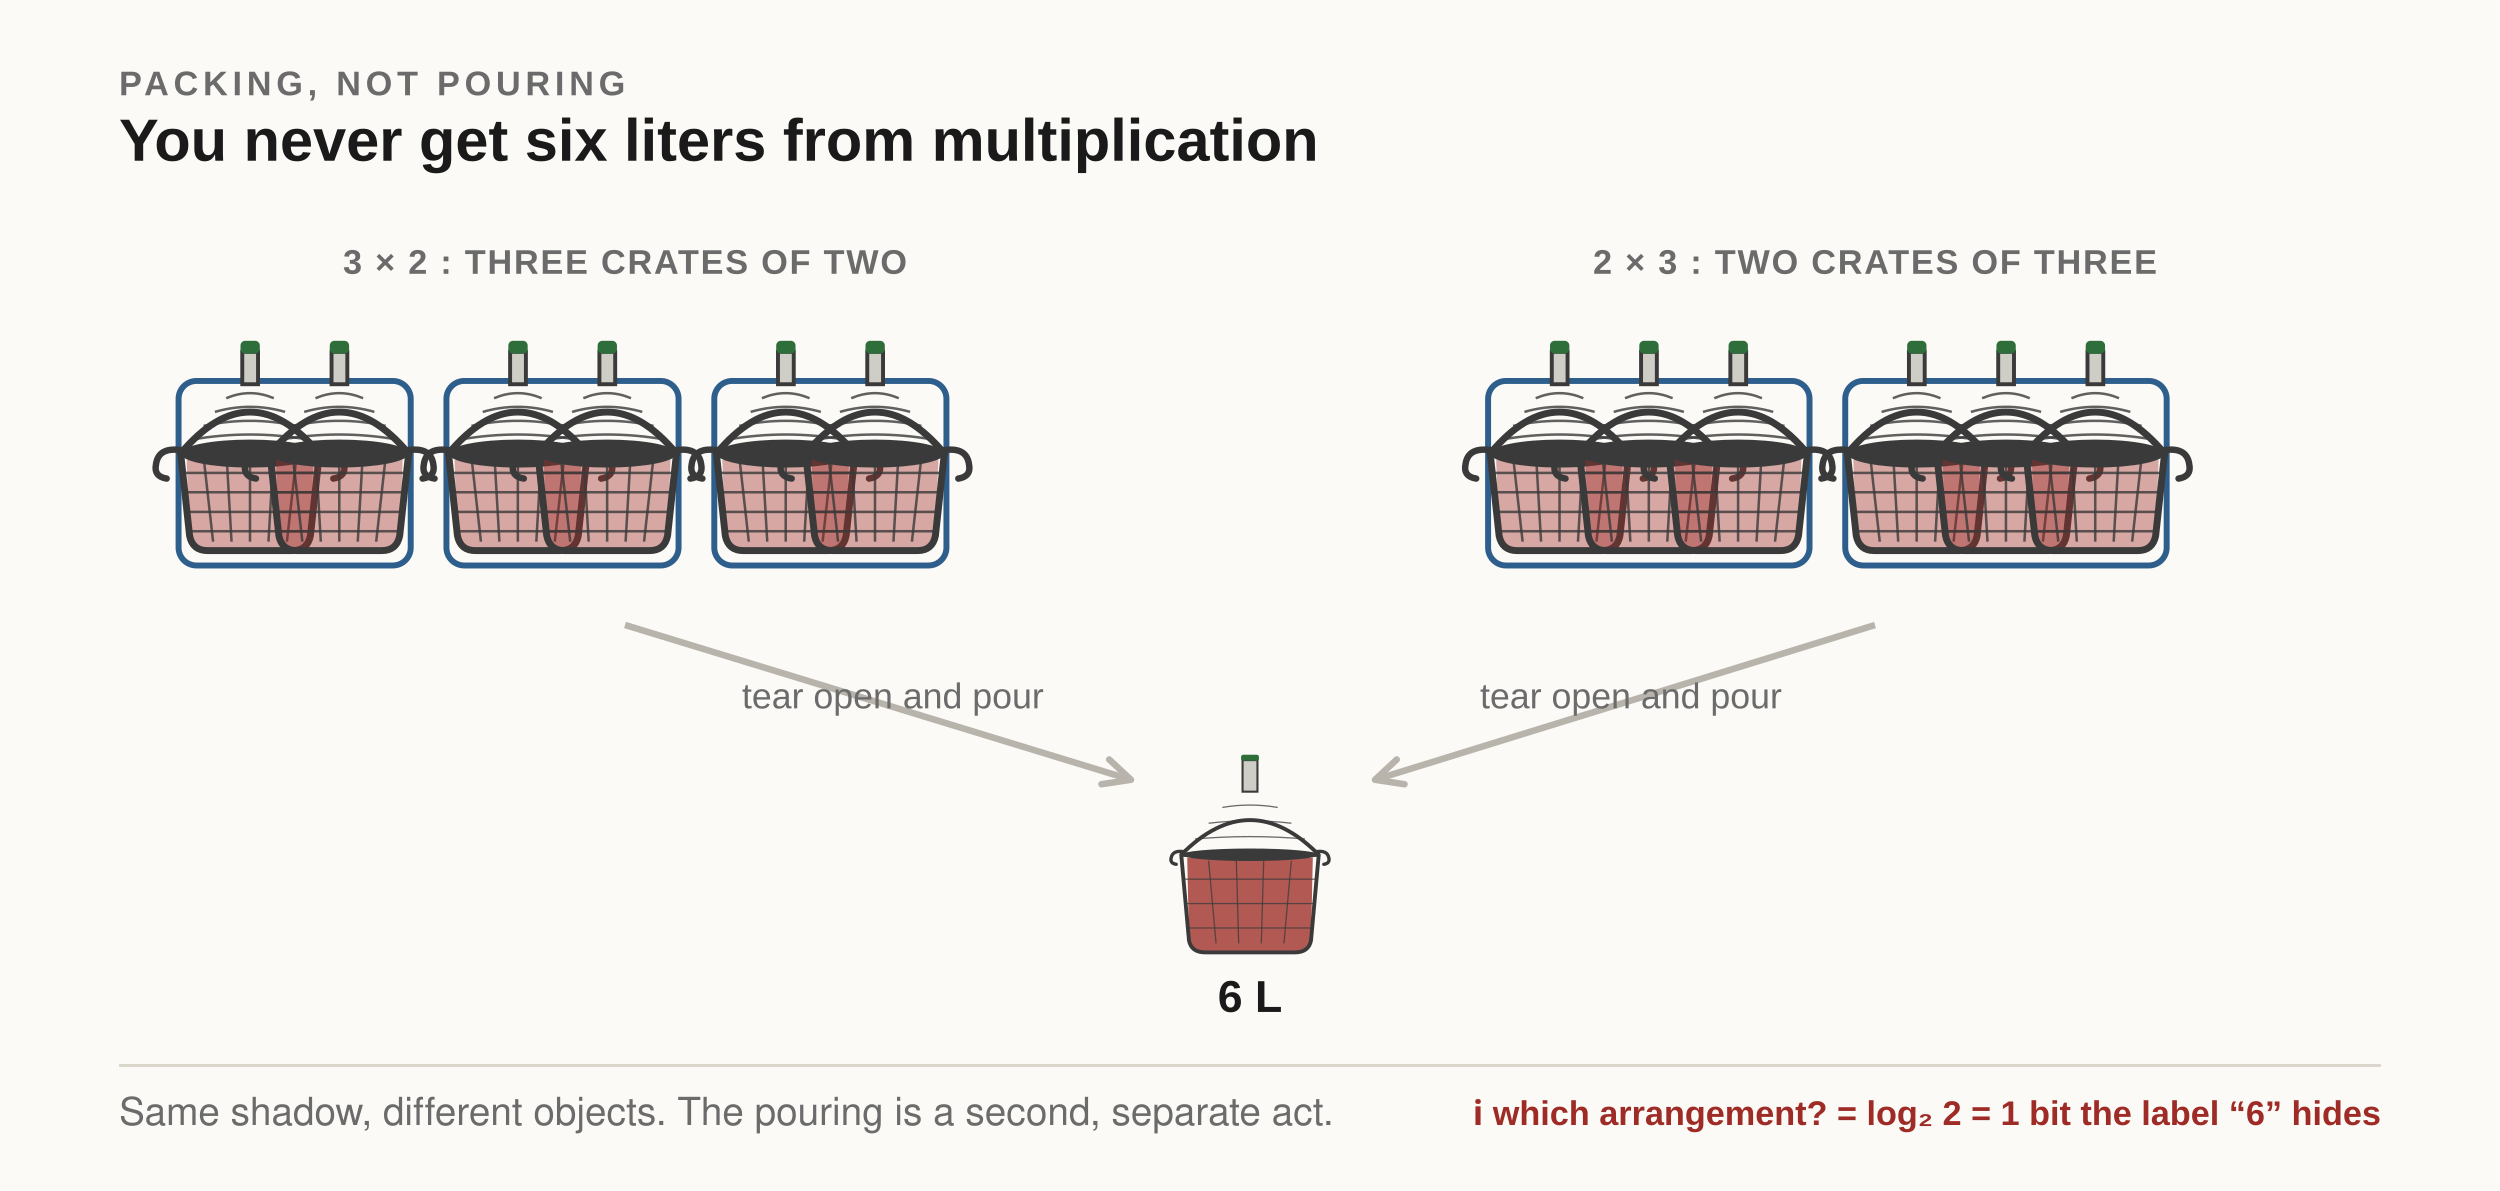
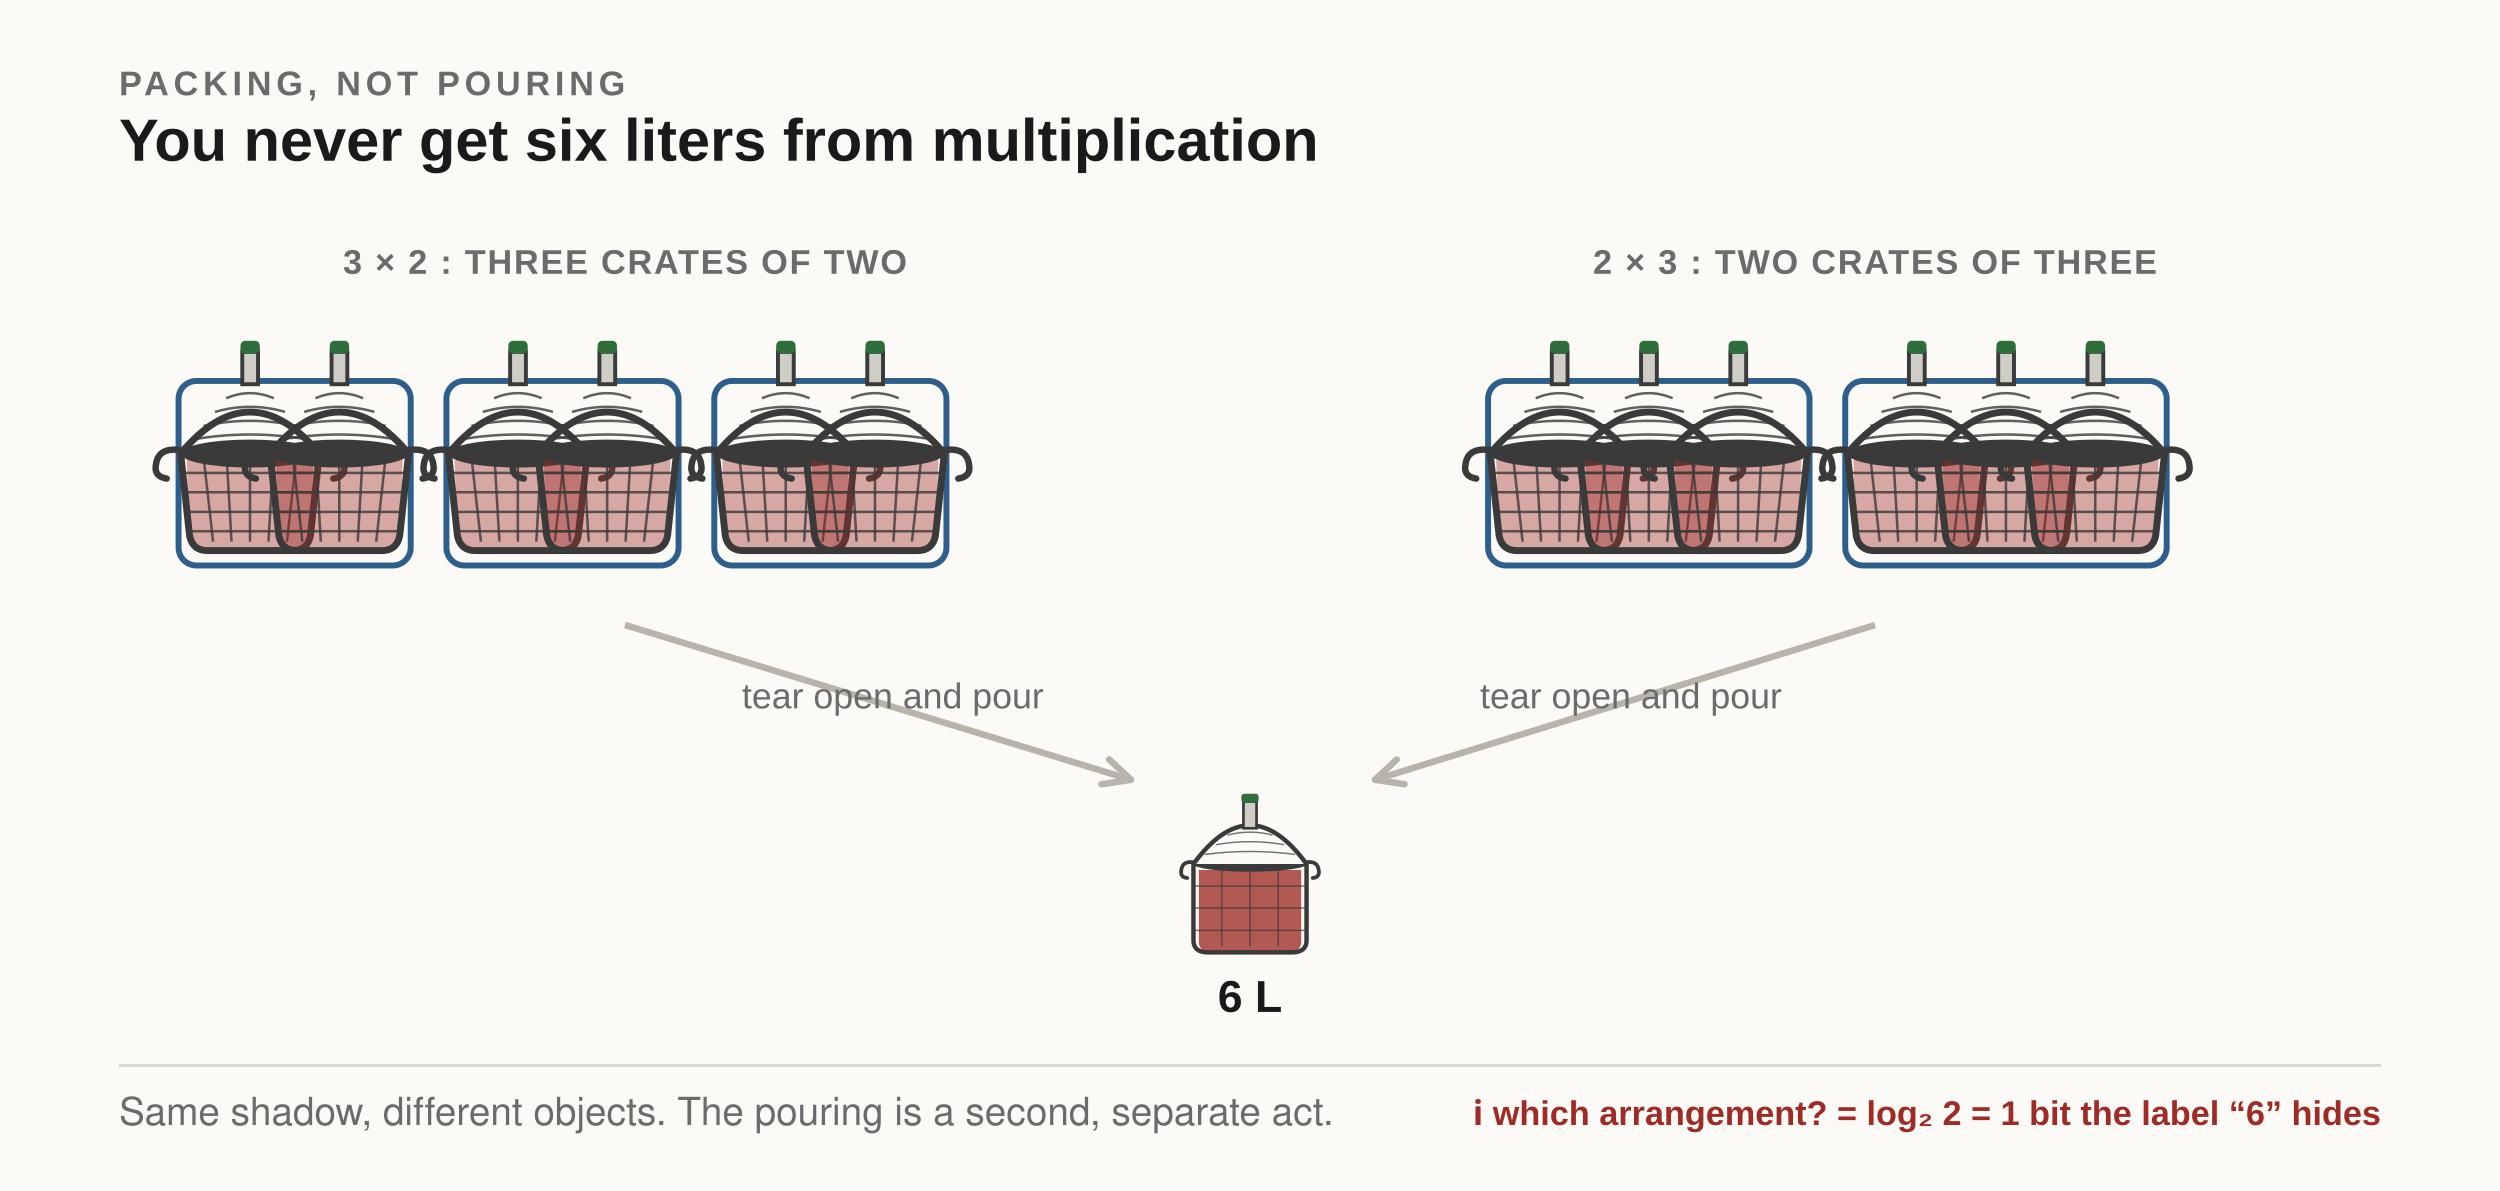
<svg xmlns="http://www.w3.org/2000/svg" viewBox="0 0 840 400" font-family="'Helvetica Neue', 'Arial Narrow', Helvetica, Arial, sans-serif">
  <rect width="840" height="400" fill="#FBFAF7" />
  <text x="40" y="32" font-size="11.5" fill="#6B6B6B" text-anchor="start" font-weight="bold" font-family="'Helvetica Neue Condensed', 'Arial Narrow', 'Helvetica Neue', Arial, sans-serif" letter-spacing="1.6" style="font-variant-numeric:tabular-nums">PACKING, NOT POURING</text>
  <text x="40" y="54" font-size="20" fill="#1A1A1A" text-anchor="start" font-weight="bold" font-family="'Helvetica Neue Condensed', 'Arial Narrow', 'Helvetica Neue', Arial, sans-serif" style="font-variant-numeric:tabular-nums">You never get six liters from multiplication</text>
  <text x="210" y="92" font-size="11.5" fill="#6B6B6B" text-anchor="middle" font-weight="bold" font-family="'Helvetica Neue Condensed', 'Arial Narrow', 'Helvetica Neue', Arial, sans-serif" letter-spacing="0.6" style="font-variant-numeric:tabular-nums">3 × 2 : THREE CRATES OF TWO</text>
  <rect x="60.0" y="128.0" width="78.0" height="62.0" rx="6" fill="none" stroke="#2E5E8C" stroke-width="2" />
  <path d="M 62.7 154.4 L 63.7 181.0 Q 64.7 185.0 68.7 185.0 L 99.3 185.0 Q 103.3 185.0 104.3 181.0 L 105.3 154.4 Z" fill="#9E2B25" opacity="0.40" />
  <path d="M 60.7 152.4 L 63.7 180.0 Q 64.7 185.0 69.7 185.0 L 98.3 185.0 Q 103.3 185.0 104.3 180.0 L 107.3 152.4 Z" fill="none" stroke="#3A3A3A" stroke-width="2.33" stroke-linejoin="round" />
  <line x1="68.5" y1="154.4" x2="71.6" y2="182.0" stroke="#3A3A3A" stroke-width="0.85" opacity="0.8" />
  <line x1="76.2" y1="154.4" x2="77.8" y2="182.0" stroke="#3A3A3A" stroke-width="0.85" opacity="0.8" />
  <line x1="84.0" y1="154.4" x2="84.0" y2="182.0" stroke="#3A3A3A" stroke-width="0.85" opacity="0.8" />
  <line x1="91.8" y1="154.4" x2="90.2" y2="182.0" stroke="#3A3A3A" stroke-width="0.85" opacity="0.8" />
  <line x1="99.5" y1="154.4" x2="96.4" y2="182.0" stroke="#3A3A3A" stroke-width="0.85" opacity="0.8" />
  <line x1="61.4" y1="158.9" x2="106.6" y2="158.9" stroke="#3A3A3A" stroke-width="0.85" opacity="0.8" />
  <line x1="62.0" y1="165.4" x2="106.0" y2="165.4" stroke="#3A3A3A" stroke-width="0.85" opacity="0.8" />
  <line x1="62.7" y1="172.0" x2="105.3" y2="172.0" stroke="#3A3A3A" stroke-width="0.85" opacity="0.8" />
  <line x1="63.3" y1="178.5" x2="104.7" y2="178.5" stroke="#3A3A3A" stroke-width="0.85" opacity="0.8" />
  <ellipse cx="84.0" cy="152.4" rx="23.3" ry="4.7" fill="#3A3A3A" />
  <path d="M 61.7 151.4 q -8.5 -1.6 -9.3 4.7 q -0.8 4.0 3.6 4.7" fill="none" stroke="#3A3A3A" stroke-width="2.17" stroke-linecap="round" />
  <path d="M 106.3 151.4 q 8.5 -1.6 9.3 4.7 q 0.8 4.0 -3.6 4.7" fill="none" stroke="#3A3A3A" stroke-width="2.17" stroke-linecap="round" />
  <path d="M 60.7 152.4 Q 84.0 124.5 107.3 152.4" fill="none" stroke="#3A3A3A" stroke-width="2.33" />
  <path d="M 64.5 147.7 Q 84.0 144.3 103.5 147.7" fill="none" stroke="#3A3A3A" stroke-width="0.85" opacity="0.8" />
  <path d="M 68.4 143.1 Q 84.0 139.7 99.6 143.1" fill="none" stroke="#3A3A3A" stroke-width="0.85" opacity="0.8" />
  <path d="M 72.2 138.4 Q 84.0 135.0 95.8 138.4" fill="none" stroke="#3A3A3A" stroke-width="0.85" opacity="0.8" />
  <path d="M 76.0 133.8 Q 84.0 130.4 92.0 133.8" fill="none" stroke="#3A3A3A" stroke-width="0.85" opacity="0.8" />
  <rect x="81.4" y="118.2" width="5.3" height="10.9" fill="#CFCEC6" stroke="#3A3A3A" stroke-width="1.32" />
  <rect x="80.8" y="114.5" width="6.5" height="4.3" rx="1.6" fill="#2E6E3A" />
  <path d="M 92.7 154.4 L 93.7 181.0 Q 94.7 185.0 98.7 185.0 L 129.3 185.0 Q 133.3 185.0 134.3 181.0 L 135.3 154.4 Z" fill="#9E2B25" opacity="0.40" />
  <path d="M 90.7 152.4 L 93.7 180.0 Q 94.7 185.0 99.7 185.0 L 128.3 185.0 Q 133.3 185.0 134.3 180.0 L 137.3 152.4 Z" fill="none" stroke="#3A3A3A" stroke-width="2.33" stroke-linejoin="round" />
  <line x1="98.5" y1="154.4" x2="101.6" y2="182.0" stroke="#3A3A3A" stroke-width="0.85" opacity="0.8" />
  <line x1="106.2" y1="154.4" x2="107.8" y2="182.0" stroke="#3A3A3A" stroke-width="0.85" opacity="0.8" />
  <line x1="114.0" y1="154.4" x2="114.0" y2="182.0" stroke="#3A3A3A" stroke-width="0.85" opacity="0.8" />
  <line x1="121.8" y1="154.4" x2="120.2" y2="182.0" stroke="#3A3A3A" stroke-width="0.85" opacity="0.8" />
  <line x1="129.5" y1="154.4" x2="126.4" y2="182.0" stroke="#3A3A3A" stroke-width="0.85" opacity="0.8" />
  <line x1="91.4" y1="158.9" x2="136.6" y2="158.9" stroke="#3A3A3A" stroke-width="0.85" opacity="0.8" />
  <line x1="92.0" y1="165.4" x2="136.0" y2="165.4" stroke="#3A3A3A" stroke-width="0.85" opacity="0.8" />
  <line x1="92.7" y1="172.0" x2="135.3" y2="172.0" stroke="#3A3A3A" stroke-width="0.85" opacity="0.8" />
  <line x1="93.3" y1="178.5" x2="134.7" y2="178.5" stroke="#3A3A3A" stroke-width="0.85" opacity="0.8" />
  <ellipse cx="114.0" cy="152.4" rx="23.3" ry="4.7" fill="#3A3A3A" />
  <path d="M 91.7 151.4 q -8.5 -1.6 -9.3 4.7 q -0.8 4.0 3.6 4.7" fill="none" stroke="#3A3A3A" stroke-width="2.17" stroke-linecap="round" />
  <path d="M 136.3 151.4 q 8.5 -1.6 9.3 4.7 q 0.8 4.0 -3.6 4.7" fill="none" stroke="#3A3A3A" stroke-width="2.17" stroke-linecap="round" />
  <path d="M 90.7 152.4 Q 114.0 124.5 137.3 152.4" fill="none" stroke="#3A3A3A" stroke-width="2.33" />
  <path d="M 94.5 147.7 Q 114.0 144.3 133.5 147.7" fill="none" stroke="#3A3A3A" stroke-width="0.85" opacity="0.8" />
  <path d="M 98.4 143.1 Q 114.0 139.7 129.6 143.1" fill="none" stroke="#3A3A3A" stroke-width="0.85" opacity="0.8" />
  <path d="M 102.2 138.4 Q 114.0 135.0 125.8 138.4" fill="none" stroke="#3A3A3A" stroke-width="0.85" opacity="0.8" />
  <path d="M 106.0 133.8 Q 114.0 130.4 122.0 133.8" fill="none" stroke="#3A3A3A" stroke-width="0.85" opacity="0.8" />
  <rect x="111.4" y="118.2" width="5.3" height="10.9" fill="#CFCEC6" stroke="#3A3A3A" stroke-width="1.32" />
  <rect x="110.8" y="114.5" width="6.5" height="4.3" rx="1.6" fill="#2E6E3A" />
  <rect x="150.0" y="128.0" width="78.0" height="62.0" rx="6" fill="none" stroke="#2E5E8C" stroke-width="2" />
  <path d="M 152.7 154.4 L 153.7 181.0 Q 154.7 185.0 158.7 185.0 L 189.3 185.0 Q 193.3 185.0 194.3 181.0 L 195.3 154.4 Z" fill="#9E2B25" opacity="0.40" />
  <path d="M 150.7 152.4 L 153.7 180.0 Q 154.7 185.0 159.7 185.0 L 188.3 185.0 Q 193.3 185.0 194.3 180.0 L 197.3 152.4 Z" fill="none" stroke="#3A3A3A" stroke-width="2.33" stroke-linejoin="round" />
  <line x1="158.5" y1="154.4" x2="161.6" y2="182.0" stroke="#3A3A3A" stroke-width="0.85" opacity="0.8" />
  <line x1="166.2" y1="154.4" x2="167.8" y2="182.0" stroke="#3A3A3A" stroke-width="0.85" opacity="0.8" />
  <line x1="174.0" y1="154.4" x2="174.0" y2="182.0" stroke="#3A3A3A" stroke-width="0.85" opacity="0.8" />
  <line x1="181.8" y1="154.4" x2="180.2" y2="182.0" stroke="#3A3A3A" stroke-width="0.85" opacity="0.8" />
  <line x1="189.5" y1="154.4" x2="186.4" y2="182.0" stroke="#3A3A3A" stroke-width="0.85" opacity="0.8" />
  <line x1="151.4" y1="158.9" x2="196.6" y2="158.9" stroke="#3A3A3A" stroke-width="0.85" opacity="0.8" />
  <line x1="152.0" y1="165.4" x2="196.0" y2="165.4" stroke="#3A3A3A" stroke-width="0.85" opacity="0.8" />
  <line x1="152.7" y1="172.0" x2="195.3" y2="172.0" stroke="#3A3A3A" stroke-width="0.85" opacity="0.8" />
  <line x1="153.3" y1="178.5" x2="194.7" y2="178.5" stroke="#3A3A3A" stroke-width="0.85" opacity="0.8" />
  <ellipse cx="174.0" cy="152.4" rx="23.3" ry="4.7" fill="#3A3A3A" />
  <path d="M 151.7 151.4 q -8.5 -1.6 -9.3 4.7 q -0.8 4.0 3.6 4.7" fill="none" stroke="#3A3A3A" stroke-width="2.17" stroke-linecap="round" />
  <path d="M 196.3 151.4 q 8.5 -1.6 9.3 4.7 q 0.8 4.0 -3.6 4.7" fill="none" stroke="#3A3A3A" stroke-width="2.17" stroke-linecap="round" />
  <path d="M 150.7 152.4 Q 174.0 124.5 197.3 152.4" fill="none" stroke="#3A3A3A" stroke-width="2.33" />
  <path d="M 154.5 147.7 Q 174.0 144.3 193.5 147.7" fill="none" stroke="#3A3A3A" stroke-width="0.85" opacity="0.8" />
  <path d="M 158.4 143.1 Q 174.0 139.7 189.6 143.1" fill="none" stroke="#3A3A3A" stroke-width="0.85" opacity="0.8" />
  <path d="M 162.2 138.4 Q 174.0 135.0 185.8 138.4" fill="none" stroke="#3A3A3A" stroke-width="0.85" opacity="0.8" />
  <path d="M 166.0 133.8 Q 174.0 130.4 182.0 133.8" fill="none" stroke="#3A3A3A" stroke-width="0.85" opacity="0.8" />
  <rect x="171.4" y="118.2" width="5.3" height="10.9" fill="#CFCEC6" stroke="#3A3A3A" stroke-width="1.32" />
  <rect x="170.8" y="114.5" width="6.5" height="4.3" rx="1.6" fill="#2E6E3A" />
  <path d="M 182.7 154.4 L 183.7 181.0 Q 184.7 185.0 188.7 185.0 L 219.3 185.0 Q 223.3 185.0 224.3 181.0 L 225.3 154.4 Z" fill="#9E2B25" opacity="0.40" />
  <path d="M 180.7 152.4 L 183.7 180.0 Q 184.7 185.0 189.7 185.0 L 218.3 185.0 Q 223.3 185.0 224.3 180.0 L 227.3 152.4 Z" fill="none" stroke="#3A3A3A" stroke-width="2.33" stroke-linejoin="round" />
  <line x1="188.5" y1="154.4" x2="191.6" y2="182.0" stroke="#3A3A3A" stroke-width="0.85" opacity="0.8" />
  <line x1="196.2" y1="154.4" x2="197.8" y2="182.0" stroke="#3A3A3A" stroke-width="0.85" opacity="0.8" />
  <line x1="204.0" y1="154.4" x2="204.0" y2="182.0" stroke="#3A3A3A" stroke-width="0.85" opacity="0.8" />
  <line x1="211.8" y1="154.4" x2="210.2" y2="182.0" stroke="#3A3A3A" stroke-width="0.85" opacity="0.8" />
  <line x1="219.5" y1="154.4" x2="216.4" y2="182.0" stroke="#3A3A3A" stroke-width="0.85" opacity="0.8" />
  <line x1="181.4" y1="158.9" x2="226.6" y2="158.9" stroke="#3A3A3A" stroke-width="0.85" opacity="0.8" />
  <line x1="182.0" y1="165.4" x2="226.0" y2="165.4" stroke="#3A3A3A" stroke-width="0.85" opacity="0.8" />
  <line x1="182.7" y1="172.0" x2="225.3" y2="172.0" stroke="#3A3A3A" stroke-width="0.85" opacity="0.8" />
  <line x1="183.3" y1="178.5" x2="224.7" y2="178.5" stroke="#3A3A3A" stroke-width="0.85" opacity="0.8" />
  <ellipse cx="204.0" cy="152.4" rx="23.3" ry="4.7" fill="#3A3A3A" />
  <path d="M 181.7 151.4 q -8.5 -1.6 -9.3 4.7 q -0.8 4.0 3.6 4.7" fill="none" stroke="#3A3A3A" stroke-width="2.17" stroke-linecap="round" />
  <path d="M 226.3 151.4 q 8.5 -1.6 9.3 4.7 q 0.8 4.0 -3.6 4.7" fill="none" stroke="#3A3A3A" stroke-width="2.17" stroke-linecap="round" />
  <path d="M 180.7 152.4 Q 204.0 124.5 227.3 152.4" fill="none" stroke="#3A3A3A" stroke-width="2.33" />
  <path d="M 184.5 147.7 Q 204.0 144.3 223.5 147.7" fill="none" stroke="#3A3A3A" stroke-width="0.85" opacity="0.8" />
  <path d="M 188.4 143.1 Q 204.0 139.7 219.6 143.1" fill="none" stroke="#3A3A3A" stroke-width="0.85" opacity="0.8" />
  <path d="M 192.2 138.4 Q 204.0 135.0 215.8 138.4" fill="none" stroke="#3A3A3A" stroke-width="0.85" opacity="0.8" />
  <path d="M 196.0 133.8 Q 204.0 130.4 212.0 133.8" fill="none" stroke="#3A3A3A" stroke-width="0.85" opacity="0.8" />
  <rect x="201.4" y="118.2" width="5.3" height="10.9" fill="#CFCEC6" stroke="#3A3A3A" stroke-width="1.32" />
  <rect x="200.8" y="114.5" width="6.5" height="4.3" rx="1.6" fill="#2E6E3A" />
  <rect x="240.0" y="128.0" width="78.0" height="62.0" rx="6" fill="none" stroke="#2E5E8C" stroke-width="2" />
  <path d="M 242.7 154.4 L 243.7 181.0 Q 244.7 185.0 248.7 185.0 L 279.3 185.0 Q 283.3 185.0 284.3 181.0 L 285.3 154.4 Z" fill="#9E2B25" opacity="0.40" />
  <path d="M 240.7 152.4 L 243.7 180.0 Q 244.7 185.0 249.7 185.0 L 278.3 185.0 Q 283.3 185.0 284.3 180.0 L 287.3 152.4 Z" fill="none" stroke="#3A3A3A" stroke-width="2.33" stroke-linejoin="round" />
  <line x1="248.5" y1="154.4" x2="251.6" y2="182.0" stroke="#3A3A3A" stroke-width="0.85" opacity="0.8" />
  <line x1="256.2" y1="154.4" x2="257.8" y2="182.0" stroke="#3A3A3A" stroke-width="0.85" opacity="0.8" />
  <line x1="264.0" y1="154.4" x2="264.0" y2="182.0" stroke="#3A3A3A" stroke-width="0.85" opacity="0.8" />
  <line x1="271.8" y1="154.4" x2="270.2" y2="182.0" stroke="#3A3A3A" stroke-width="0.85" opacity="0.8" />
  <line x1="279.5" y1="154.4" x2="276.4" y2="182.0" stroke="#3A3A3A" stroke-width="0.85" opacity="0.8" />
  <line x1="241.4" y1="158.9" x2="286.6" y2="158.9" stroke="#3A3A3A" stroke-width="0.85" opacity="0.8" />
  <line x1="242.0" y1="165.4" x2="286.0" y2="165.4" stroke="#3A3A3A" stroke-width="0.85" opacity="0.8" />
  <line x1="242.7" y1="172.0" x2="285.3" y2="172.0" stroke="#3A3A3A" stroke-width="0.85" opacity="0.8" />
  <line x1="243.3" y1="178.5" x2="284.7" y2="178.5" stroke="#3A3A3A" stroke-width="0.85" opacity="0.8" />
  <ellipse cx="264.0" cy="152.4" rx="23.3" ry="4.7" fill="#3A3A3A" />
  <path d="M 241.7 151.4 q -8.5 -1.6 -9.3 4.7 q -0.8 4.0 3.6 4.7" fill="none" stroke="#3A3A3A" stroke-width="2.17" stroke-linecap="round" />
  <path d="M 286.3 151.4 q 8.5 -1.6 9.3 4.7 q 0.8 4.0 -3.6 4.7" fill="none" stroke="#3A3A3A" stroke-width="2.17" stroke-linecap="round" />
  <path d="M 240.7 152.4 Q 264.0 124.5 287.3 152.4" fill="none" stroke="#3A3A3A" stroke-width="2.33" />
  <path d="M 244.5 147.7 Q 264.0 144.3 283.5 147.7" fill="none" stroke="#3A3A3A" stroke-width="0.85" opacity="0.8" />
  <path d="M 248.4 143.1 Q 264.0 139.7 279.6 143.1" fill="none" stroke="#3A3A3A" stroke-width="0.85" opacity="0.8" />
  <path d="M 252.2 138.4 Q 264.0 135.0 275.8 138.4" fill="none" stroke="#3A3A3A" stroke-width="0.85" opacity="0.8" />
  <path d="M 256.0 133.8 Q 264.0 130.4 272.0 133.8" fill="none" stroke="#3A3A3A" stroke-width="0.85" opacity="0.8" />
  <rect x="261.4" y="118.2" width="5.3" height="10.9" fill="#CFCEC6" stroke="#3A3A3A" stroke-width="1.32" />
  <rect x="260.8" y="114.5" width="6.5" height="4.3" rx="1.6" fill="#2E6E3A" />
  <path d="M 272.7 154.4 L 273.7 181.0 Q 274.7 185.0 278.7 185.0 L 309.3 185.0 Q 313.3 185.0 314.3 181.0 L 315.3 154.4 Z" fill="#9E2B25" opacity="0.40" />
  <path d="M 270.7 152.4 L 273.7 180.0 Q 274.7 185.0 279.7 185.0 L 308.3 185.0 Q 313.3 185.0 314.3 180.0 L 317.3 152.4 Z" fill="none" stroke="#3A3A3A" stroke-width="2.33" stroke-linejoin="round" />
  <line x1="278.5" y1="154.4" x2="281.6" y2="182.0" stroke="#3A3A3A" stroke-width="0.85" opacity="0.8" />
  <line x1="286.2" y1="154.4" x2="287.8" y2="182.0" stroke="#3A3A3A" stroke-width="0.85" opacity="0.8" />
  <line x1="294.0" y1="154.4" x2="294.0" y2="182.0" stroke="#3A3A3A" stroke-width="0.85" opacity="0.8" />
  <line x1="301.8" y1="154.4" x2="300.2" y2="182.0" stroke="#3A3A3A" stroke-width="0.85" opacity="0.8" />
  <line x1="309.5" y1="154.4" x2="306.4" y2="182.0" stroke="#3A3A3A" stroke-width="0.85" opacity="0.8" />
  <line x1="271.4" y1="158.9" x2="316.6" y2="158.9" stroke="#3A3A3A" stroke-width="0.85" opacity="0.8" />
  <line x1="272.0" y1="165.4" x2="316.0" y2="165.4" stroke="#3A3A3A" stroke-width="0.85" opacity="0.8" />
  <line x1="272.7" y1="172.0" x2="315.3" y2="172.0" stroke="#3A3A3A" stroke-width="0.85" opacity="0.8" />
  <line x1="273.3" y1="178.5" x2="314.7" y2="178.5" stroke="#3A3A3A" stroke-width="0.85" opacity="0.8" />
  <ellipse cx="294.0" cy="152.4" rx="23.3" ry="4.7" fill="#3A3A3A" />
  <path d="M 271.7 151.4 q -8.5 -1.6 -9.3 4.7 q -0.8 4.0 3.6 4.7" fill="none" stroke="#3A3A3A" stroke-width="2.17" stroke-linecap="round" />
  <path d="M 316.3 151.4 q 8.5 -1.6 9.3 4.7 q 0.8 4.0 -3.6 4.7" fill="none" stroke="#3A3A3A" stroke-width="2.17" stroke-linecap="round" />
  <path d="M 270.7 152.4 Q 294.0 124.5 317.3 152.4" fill="none" stroke="#3A3A3A" stroke-width="2.33" />
  <path d="M 274.5 147.7 Q 294.0 144.3 313.5 147.7" fill="none" stroke="#3A3A3A" stroke-width="0.85" opacity="0.8" />
  <path d="M 278.4 143.1 Q 294.0 139.7 309.6 143.1" fill="none" stroke="#3A3A3A" stroke-width="0.85" opacity="0.8" />
  <path d="M 282.2 138.4 Q 294.0 135.0 305.8 138.4" fill="none" stroke="#3A3A3A" stroke-width="0.85" opacity="0.8" />
  <path d="M 286.0 133.8 Q 294.0 130.4 302.0 133.8" fill="none" stroke="#3A3A3A" stroke-width="0.85" opacity="0.8" />
  <rect x="291.4" y="118.2" width="5.3" height="10.9" fill="#CFCEC6" stroke="#3A3A3A" stroke-width="1.32" />
  <rect x="290.8" y="114.5" width="6.5" height="4.3" rx="1.6" fill="#2E6E3A" />
  <text x="630" y="92" font-size="11.5" fill="#6B6B6B" text-anchor="middle" font-weight="bold" font-family="'Helvetica Neue Condensed', 'Arial Narrow', 'Helvetica Neue', Arial, sans-serif" letter-spacing="0.6" style="font-variant-numeric:tabular-nums">2 × 3 : TWO CRATES OF THREE</text>
  <rect x="500.0" y="128.0" width="108.0" height="62.0" rx="6" fill="none" stroke="#2E5E8C" stroke-width="2" />
  <path d="M 502.7 154.4 L 503.7 181.0 Q 504.7 185.0 508.7 185.0 L 539.3 185.0 Q 543.3 185.0 544.3 181.0 L 545.3 154.4 Z" fill="#9E2B25" opacity="0.40" />
  <path d="M 500.7 152.4 L 503.7 180.0 Q 504.7 185.0 509.7 185.0 L 538.3 185.0 Q 543.3 185.0 544.3 180.0 L 547.3 152.4 Z" fill="none" stroke="#3A3A3A" stroke-width="2.33" stroke-linejoin="round" />
  <line x1="508.5" y1="154.4" x2="511.6" y2="182.0" stroke="#3A3A3A" stroke-width="0.85" opacity="0.8" />
  <line x1="516.2" y1="154.4" x2="517.8" y2="182.0" stroke="#3A3A3A" stroke-width="0.85" opacity="0.8" />
  <line x1="524.0" y1="154.4" x2="524.0" y2="182.0" stroke="#3A3A3A" stroke-width="0.85" opacity="0.8" />
  <line x1="531.8" y1="154.4" x2="530.2" y2="182.0" stroke="#3A3A3A" stroke-width="0.85" opacity="0.8" />
  <line x1="539.5" y1="154.4" x2="536.4" y2="182.0" stroke="#3A3A3A" stroke-width="0.85" opacity="0.8" />
  <line x1="501.4" y1="158.9" x2="546.6" y2="158.9" stroke="#3A3A3A" stroke-width="0.85" opacity="0.8" />
  <line x1="502.0" y1="165.4" x2="546.0" y2="165.4" stroke="#3A3A3A" stroke-width="0.85" opacity="0.8" />
  <line x1="502.7" y1="172.0" x2="545.3" y2="172.0" stroke="#3A3A3A" stroke-width="0.85" opacity="0.8" />
  <line x1="503.3" y1="178.5" x2="544.7" y2="178.5" stroke="#3A3A3A" stroke-width="0.85" opacity="0.8" />
  <ellipse cx="524.0" cy="152.4" rx="23.3" ry="4.7" fill="#3A3A3A" />
  <path d="M 501.7 151.4 q -8.5 -1.6 -9.3 4.7 q -0.8 4.0 3.6 4.7" fill="none" stroke="#3A3A3A" stroke-width="2.17" stroke-linecap="round" />
  <path d="M 546.3 151.4 q 8.5 -1.6 9.3 4.7 q 0.8 4.0 -3.6 4.7" fill="none" stroke="#3A3A3A" stroke-width="2.17" stroke-linecap="round" />
  <path d="M 500.7 152.4 Q 524.0 124.5 547.3 152.4" fill="none" stroke="#3A3A3A" stroke-width="2.33" />
  <path d="M 504.5 147.7 Q 524.0 144.3 543.5 147.7" fill="none" stroke="#3A3A3A" stroke-width="0.85" opacity="0.8" />
  <path d="M 508.4 143.1 Q 524.0 139.7 539.6 143.1" fill="none" stroke="#3A3A3A" stroke-width="0.85" opacity="0.8" />
  <path d="M 512.2 138.4 Q 524.0 135.0 535.8 138.4" fill="none" stroke="#3A3A3A" stroke-width="0.85" opacity="0.8" />
  <path d="M 516.0 133.8 Q 524.0 130.4 532.0 133.8" fill="none" stroke="#3A3A3A" stroke-width="0.85" opacity="0.8" />
  <rect x="521.4" y="118.2" width="5.3" height="10.9" fill="#CFCEC6" stroke="#3A3A3A" stroke-width="1.32" />
  <rect x="520.8" y="114.5" width="6.5" height="4.3" rx="1.6" fill="#2E6E3A" />
  <path d="M 532.7 154.4 L 533.7 181.0 Q 534.7 185.0 538.7 185.0 L 569.3 185.0 Q 573.3 185.0 574.3 181.0 L 575.3 154.4 Z" fill="#9E2B25" opacity="0.40" />
  <path d="M 530.7 152.4 L 533.7 180.0 Q 534.7 185.0 539.7 185.0 L 568.3 185.0 Q 573.3 185.0 574.3 180.0 L 577.3 152.4 Z" fill="none" stroke="#3A3A3A" stroke-width="2.33" stroke-linejoin="round" />
  <line x1="538.5" y1="154.4" x2="541.6" y2="182.0" stroke="#3A3A3A" stroke-width="0.85" opacity="0.8" />
  <line x1="546.2" y1="154.4" x2="547.8" y2="182.0" stroke="#3A3A3A" stroke-width="0.85" opacity="0.8" />
  <line x1="554.0" y1="154.4" x2="554.0" y2="182.0" stroke="#3A3A3A" stroke-width="0.85" opacity="0.8" />
  <line x1="561.8" y1="154.4" x2="560.2" y2="182.0" stroke="#3A3A3A" stroke-width="0.85" opacity="0.8" />
  <line x1="569.5" y1="154.4" x2="566.4" y2="182.0" stroke="#3A3A3A" stroke-width="0.85" opacity="0.8" />
  <line x1="531.4" y1="158.9" x2="576.6" y2="158.9" stroke="#3A3A3A" stroke-width="0.85" opacity="0.8" />
  <line x1="532.0" y1="165.4" x2="576.0" y2="165.4" stroke="#3A3A3A" stroke-width="0.85" opacity="0.8" />
  <line x1="532.7" y1="172.0" x2="575.3" y2="172.0" stroke="#3A3A3A" stroke-width="0.85" opacity="0.8" />
  <line x1="533.3" y1="178.5" x2="574.7" y2="178.5" stroke="#3A3A3A" stroke-width="0.85" opacity="0.8" />
  <ellipse cx="554.0" cy="152.4" rx="23.3" ry="4.7" fill="#3A3A3A" />
  <path d="M 531.7 151.4 q -8.5 -1.6 -9.3 4.7 q -0.8 4.0 3.6 4.7" fill="none" stroke="#3A3A3A" stroke-width="2.17" stroke-linecap="round" />
  <path d="M 576.3 151.4 q 8.5 -1.6 9.3 4.7 q 0.8 4.0 -3.6 4.7" fill="none" stroke="#3A3A3A" stroke-width="2.17" stroke-linecap="round" />
  <path d="M 530.7 152.4 Q 554.0 124.5 577.3 152.4" fill="none" stroke="#3A3A3A" stroke-width="2.33" />
  <path d="M 534.5 147.7 Q 554.0 144.3 573.5 147.7" fill="none" stroke="#3A3A3A" stroke-width="0.85" opacity="0.8" />
  <path d="M 538.4 143.1 Q 554.0 139.7 569.6 143.1" fill="none" stroke="#3A3A3A" stroke-width="0.85" opacity="0.8" />
  <path d="M 542.2 138.4 Q 554.0 135.0 565.8 138.4" fill="none" stroke="#3A3A3A" stroke-width="0.85" opacity="0.8" />
  <path d="M 546.0 133.8 Q 554.0 130.4 562.0 133.8" fill="none" stroke="#3A3A3A" stroke-width="0.85" opacity="0.8" />
  <rect x="551.4" y="118.2" width="5.3" height="10.9" fill="#CFCEC6" stroke="#3A3A3A" stroke-width="1.32" />
  <rect x="550.8" y="114.5" width="6.5" height="4.3" rx="1.6" fill="#2E6E3A" />
  <path d="M 562.7 154.4 L 563.7 181.0 Q 564.7 185.0 568.7 185.0 L 599.3 185.0 Q 603.3 185.0 604.3 181.0 L 605.3 154.4 Z" fill="#9E2B25" opacity="0.40" />
  <path d="M 560.7 152.4 L 563.7 180.0 Q 564.7 185.0 569.7 185.0 L 598.3 185.0 Q 603.3 185.0 604.3 180.0 L 607.3 152.4 Z" fill="none" stroke="#3A3A3A" stroke-width="2.33" stroke-linejoin="round" />
  <line x1="568.5" y1="154.4" x2="571.6" y2="182.0" stroke="#3A3A3A" stroke-width="0.85" opacity="0.8" />
  <line x1="576.2" y1="154.4" x2="577.8" y2="182.0" stroke="#3A3A3A" stroke-width="0.85" opacity="0.8" />
  <line x1="584.0" y1="154.4" x2="584.0" y2="182.0" stroke="#3A3A3A" stroke-width="0.85" opacity="0.8" />
  <line x1="591.8" y1="154.4" x2="590.2" y2="182.0" stroke="#3A3A3A" stroke-width="0.85" opacity="0.8" />
  <line x1="599.5" y1="154.4" x2="596.4" y2="182.0" stroke="#3A3A3A" stroke-width="0.85" opacity="0.8" />
  <line x1="561.4" y1="158.9" x2="606.6" y2="158.9" stroke="#3A3A3A" stroke-width="0.85" opacity="0.8" />
  <line x1="562.0" y1="165.4" x2="606.0" y2="165.4" stroke="#3A3A3A" stroke-width="0.85" opacity="0.8" />
  <line x1="562.7" y1="172.0" x2="605.3" y2="172.0" stroke="#3A3A3A" stroke-width="0.85" opacity="0.8" />
  <line x1="563.3" y1="178.5" x2="604.7" y2="178.5" stroke="#3A3A3A" stroke-width="0.85" opacity="0.8" />
  <ellipse cx="584.0" cy="152.4" rx="23.3" ry="4.7" fill="#3A3A3A" />
  <path d="M 561.7 151.4 q -8.5 -1.6 -9.3 4.7 q -0.8 4.0 3.6 4.7" fill="none" stroke="#3A3A3A" stroke-width="2.17" stroke-linecap="round" />
  <path d="M 606.3 151.4 q 8.5 -1.6 9.3 4.7 q 0.8 4.0 -3.6 4.7" fill="none" stroke="#3A3A3A" stroke-width="2.17" stroke-linecap="round" />
  <path d="M 560.7 152.4 Q 584.0 124.5 607.3 152.4" fill="none" stroke="#3A3A3A" stroke-width="2.33" />
  <path d="M 564.5 147.7 Q 584.0 144.3 603.5 147.7" fill="none" stroke="#3A3A3A" stroke-width="0.85" opacity="0.8" />
  <path d="M 568.4 143.1 Q 584.0 139.7 599.6 143.1" fill="none" stroke="#3A3A3A" stroke-width="0.85" opacity="0.8" />
  <path d="M 572.2 138.4 Q 584.0 135.0 595.8 138.4" fill="none" stroke="#3A3A3A" stroke-width="0.85" opacity="0.8" />
  <path d="M 576.0 133.8 Q 584.0 130.4 592.0 133.8" fill="none" stroke="#3A3A3A" stroke-width="0.85" opacity="0.8" />
  <rect x="581.4" y="118.2" width="5.3" height="10.9" fill="#CFCEC6" stroke="#3A3A3A" stroke-width="1.32" />
  <rect x="580.8" y="114.5" width="6.5" height="4.3" rx="1.6" fill="#2E6E3A" />
  <rect x="620.0" y="128.0" width="108.0" height="62.0" rx="6" fill="none" stroke="#2E5E8C" stroke-width="2" />
  <path d="M 622.7 154.4 L 623.7 181.0 Q 624.7 185.0 628.7 185.0 L 659.3 185.0 Q 663.3 185.0 664.3 181.0 L 665.3 154.4 Z" fill="#9E2B25" opacity="0.40" />
  <path d="M 620.7 152.4 L 623.7 180.0 Q 624.7 185.0 629.7 185.0 L 658.3 185.0 Q 663.3 185.0 664.3 180.0 L 667.3 152.4 Z" fill="none" stroke="#3A3A3A" stroke-width="2.33" stroke-linejoin="round" />
  <line x1="628.5" y1="154.4" x2="631.6" y2="182.0" stroke="#3A3A3A" stroke-width="0.85" opacity="0.8" />
  <line x1="636.2" y1="154.4" x2="637.8" y2="182.0" stroke="#3A3A3A" stroke-width="0.85" opacity="0.8" />
  <line x1="644.0" y1="154.4" x2="644.0" y2="182.0" stroke="#3A3A3A" stroke-width="0.85" opacity="0.8" />
  <line x1="651.8" y1="154.4" x2="650.2" y2="182.0" stroke="#3A3A3A" stroke-width="0.85" opacity="0.8" />
  <line x1="659.5" y1="154.4" x2="656.4" y2="182.0" stroke="#3A3A3A" stroke-width="0.85" opacity="0.8" />
  <line x1="621.4" y1="158.9" x2="666.6" y2="158.9" stroke="#3A3A3A" stroke-width="0.85" opacity="0.8" />
  <line x1="622.0" y1="165.4" x2="666.0" y2="165.4" stroke="#3A3A3A" stroke-width="0.85" opacity="0.8" />
  <line x1="622.7" y1="172.0" x2="665.3" y2="172.0" stroke="#3A3A3A" stroke-width="0.85" opacity="0.8" />
  <line x1="623.3" y1="178.5" x2="664.7" y2="178.5" stroke="#3A3A3A" stroke-width="0.85" opacity="0.8" />
  <ellipse cx="644.0" cy="152.4" rx="23.3" ry="4.7" fill="#3A3A3A" />
  <path d="M 621.7 151.4 q -8.5 -1.6 -9.3 4.7 q -0.8 4.0 3.6 4.7" fill="none" stroke="#3A3A3A" stroke-width="2.17" stroke-linecap="round" />
  <path d="M 666.3 151.4 q 8.5 -1.6 9.3 4.7 q 0.8 4.0 -3.6 4.7" fill="none" stroke="#3A3A3A" stroke-width="2.17" stroke-linecap="round" />
  <path d="M 620.7 152.4 Q 644.0 124.5 667.3 152.4" fill="none" stroke="#3A3A3A" stroke-width="2.33" />
  <path d="M 624.5 147.7 Q 644.0 144.3 663.5 147.7" fill="none" stroke="#3A3A3A" stroke-width="0.85" opacity="0.8" />
  <path d="M 628.4 143.1 Q 644.0 139.7 659.6 143.1" fill="none" stroke="#3A3A3A" stroke-width="0.85" opacity="0.8" />
  <path d="M 632.2 138.4 Q 644.0 135.0 655.8 138.4" fill="none" stroke="#3A3A3A" stroke-width="0.85" opacity="0.8" />
  <path d="M 636.0 133.8 Q 644.0 130.4 652.0 133.8" fill="none" stroke="#3A3A3A" stroke-width="0.85" opacity="0.8" />
  <rect x="641.4" y="118.2" width="5.3" height="10.9" fill="#CFCEC6" stroke="#3A3A3A" stroke-width="1.32" />
  <rect x="640.8" y="114.5" width="6.5" height="4.3" rx="1.6" fill="#2E6E3A" />
  <path d="M 652.7 154.4 L 653.7 181.0 Q 654.7 185.0 658.7 185.0 L 689.3 185.0 Q 693.3 185.0 694.3 181.0 L 695.3 154.4 Z" fill="#9E2B25" opacity="0.40" />
  <path d="M 650.7 152.4 L 653.7 180.0 Q 654.7 185.0 659.7 185.0 L 688.3 185.0 Q 693.3 185.0 694.3 180.0 L 697.3 152.4 Z" fill="none" stroke="#3A3A3A" stroke-width="2.33" stroke-linejoin="round" />
  <line x1="658.5" y1="154.4" x2="661.6" y2="182.0" stroke="#3A3A3A" stroke-width="0.85" opacity="0.8" />
  <line x1="666.2" y1="154.4" x2="667.8" y2="182.0" stroke="#3A3A3A" stroke-width="0.85" opacity="0.8" />
  <line x1="674.0" y1="154.4" x2="674.0" y2="182.0" stroke="#3A3A3A" stroke-width="0.85" opacity="0.8" />
  <line x1="681.8" y1="154.4" x2="680.2" y2="182.0" stroke="#3A3A3A" stroke-width="0.85" opacity="0.8" />
  <line x1="689.5" y1="154.4" x2="686.4" y2="182.0" stroke="#3A3A3A" stroke-width="0.85" opacity="0.8" />
  <line x1="651.4" y1="158.9" x2="696.6" y2="158.9" stroke="#3A3A3A" stroke-width="0.85" opacity="0.8" />
  <line x1="652.0" y1="165.4" x2="696.0" y2="165.4" stroke="#3A3A3A" stroke-width="0.85" opacity="0.8" />
  <line x1="652.7" y1="172.0" x2="695.3" y2="172.0" stroke="#3A3A3A" stroke-width="0.85" opacity="0.8" />
  <line x1="653.3" y1="178.5" x2="694.7" y2="178.5" stroke="#3A3A3A" stroke-width="0.85" opacity="0.8" />
  <ellipse cx="674.0" cy="152.4" rx="23.3" ry="4.7" fill="#3A3A3A" />
  <path d="M 651.7 151.4 q -8.5 -1.6 -9.3 4.7 q -0.8 4.0 3.6 4.7" fill="none" stroke="#3A3A3A" stroke-width="2.17" stroke-linecap="round" />
  <path d="M 696.3 151.4 q 8.5 -1.6 9.3 4.7 q 0.8 4.0 -3.6 4.7" fill="none" stroke="#3A3A3A" stroke-width="2.17" stroke-linecap="round" />
  <path d="M 650.7 152.4 Q 674.0 124.5 697.3 152.4" fill="none" stroke="#3A3A3A" stroke-width="2.33" />
  <path d="M 654.5 147.7 Q 674.0 144.3 693.5 147.7" fill="none" stroke="#3A3A3A" stroke-width="0.85" opacity="0.8" />
  <path d="M 658.4 143.1 Q 674.0 139.7 689.6 143.1" fill="none" stroke="#3A3A3A" stroke-width="0.85" opacity="0.8" />
  <path d="M 662.2 138.4 Q 674.0 135.0 685.8 138.4" fill="none" stroke="#3A3A3A" stroke-width="0.85" opacity="0.8" />
  <path d="M 666.0 133.8 Q 674.0 130.4 682.0 133.8" fill="none" stroke="#3A3A3A" stroke-width="0.85" opacity="0.8" />
  <rect x="671.4" y="118.2" width="5.3" height="10.9" fill="#CFCEC6" stroke="#3A3A3A" stroke-width="1.32" />
  <rect x="670.8" y="114.5" width="6.5" height="4.3" rx="1.6" fill="#2E6E3A" />
  <path d="M 682.7 154.4 L 683.7 181.0 Q 684.7 185.0 688.7 185.0 L 719.3 185.0 Q 723.3 185.0 724.3 181.0 L 725.3 154.4 Z" fill="#9E2B25" opacity="0.40" />
  <path d="M 680.7 152.4 L 683.7 180.0 Q 684.7 185.0 689.7 185.0 L 718.3 185.0 Q 723.3 185.0 724.3 180.0 L 727.3 152.4 Z" fill="none" stroke="#3A3A3A" stroke-width="2.33" stroke-linejoin="round" />
  <line x1="688.5" y1="154.4" x2="691.6" y2="182.0" stroke="#3A3A3A" stroke-width="0.85" opacity="0.8" />
  <line x1="696.2" y1="154.4" x2="697.8" y2="182.0" stroke="#3A3A3A" stroke-width="0.85" opacity="0.8" />
  <line x1="704.0" y1="154.4" x2="704.0" y2="182.0" stroke="#3A3A3A" stroke-width="0.85" opacity="0.8" />
  <line x1="711.8" y1="154.4" x2="710.2" y2="182.0" stroke="#3A3A3A" stroke-width="0.85" opacity="0.8" />
  <line x1="719.5" y1="154.4" x2="716.4" y2="182.0" stroke="#3A3A3A" stroke-width="0.85" opacity="0.8" />
  <line x1="681.4" y1="158.9" x2="726.6" y2="158.9" stroke="#3A3A3A" stroke-width="0.85" opacity="0.8" />
  <line x1="682.0" y1="165.4" x2="726.0" y2="165.4" stroke="#3A3A3A" stroke-width="0.85" opacity="0.8" />
  <line x1="682.7" y1="172.0" x2="725.3" y2="172.0" stroke="#3A3A3A" stroke-width="0.85" opacity="0.8" />
  <line x1="683.3" y1="178.5" x2="724.7" y2="178.5" stroke="#3A3A3A" stroke-width="0.85" opacity="0.8" />
  <ellipse cx="704.0" cy="152.4" rx="23.3" ry="4.7" fill="#3A3A3A" />
  <path d="M 681.7 151.4 q -8.5 -1.6 -9.3 4.7 q -0.8 4.0 3.6 4.7" fill="none" stroke="#3A3A3A" stroke-width="2.17" stroke-linecap="round" />
  <path d="M 726.3 151.4 q 8.5 -1.6 9.3 4.7 q 0.8 4.0 -3.6 4.7" fill="none" stroke="#3A3A3A" stroke-width="2.17" stroke-linecap="round" />
  <path d="M 680.7 152.4 Q 704.0 124.5 727.3 152.4" fill="none" stroke="#3A3A3A" stroke-width="2.33" />
  <path d="M 684.5 147.7 Q 704.0 144.3 723.5 147.7" fill="none" stroke="#3A3A3A" stroke-width="0.85" opacity="0.8" />
  <path d="M 688.4 143.1 Q 704.0 139.7 719.6 143.1" fill="none" stroke="#3A3A3A" stroke-width="0.85" opacity="0.8" />
  <path d="M 692.2 138.4 Q 704.0 135.0 715.8 138.4" fill="none" stroke="#3A3A3A" stroke-width="0.85" opacity="0.8" />
  <path d="M 696.0 133.8 Q 704.0 130.4 712.0 133.8" fill="none" stroke="#3A3A3A" stroke-width="0.85" opacity="0.8" />
  <rect x="701.4" y="118.2" width="5.3" height="10.9" fill="#CFCEC6" stroke="#3A3A3A" stroke-width="1.32" />
  <rect x="700.8" y="114.5" width="6.5" height="4.3" rx="1.6" fill="#2E6E3A" />
  <line x1="210" y1="210" x2="380" y2="262" stroke="#B8B4AC" stroke-width="2.2" />
  <path d="M 380 262 L 370.1 263.5 M 380 262 L 372.7 255.2" stroke="#B8B4AC" stroke-width="2.2" fill="none" stroke-linecap="round" />
  <line x1="630" y1="210" x2="462" y2="262" stroke="#B8B4AC" stroke-width="2.2" />
  <path d="M 462 262 L 469.3 255.2 M 462 262 L 471.9 263.5" stroke="#B8B4AC" stroke-width="2.2" fill="none" stroke-linecap="round" />
  <text x="300" y="238" font-size="12" fill="#6B6B6B" text-anchor="middle" font-weight="normal" font-family="'Helvetica Neue Condensed', 'Arial Narrow', 'Helvetica Neue', Arial, sans-serif" style="font-variant-numeric:tabular-nums">tear open and pour</text>
  <text x="548" y="238" font-size="12" fill="#6B6B6B" text-anchor="middle" font-weight="normal" font-family="'Helvetica Neue Condensed', 'Arial Narrow', 'Helvetica Neue', Arial, sans-serif" style="font-variant-numeric:tabular-nums">tear open and pour</text>
-   <path d="M 398.9 288.2 L 399.5 316.0 Q 400.3 320.0 403.9 320.0 L 436.1 320.0 Q 439.7 320.0 440.5 316.0 L 441.1 288.2 Z" fill="#9E2B25" opacity="0.78" />
-   <path d="M 396.9 287.2 L 399.5 316.0 Q 400.3 320.0 404.9 320.0 L 435.1 320.0 Q 439.7 320.0 440.5 316.0 L 443.1 287.2 Z" fill="none" stroke="#3A3A3A" stroke-width="1.31" stroke-linejoin="round" />
-   <line x1="406.1" y1="289.2" x2="408.6" y2="317.0" stroke="#3A3A3A" stroke-width="0.44" opacity="0.75" />
-   <line x1="415.4" y1="289.2" x2="416.2" y2="317.0" stroke="#3A3A3A" stroke-width="0.44" opacity="0.75" />
-   <line x1="424.6" y1="289.2" x2="423.8" y2="317.0" stroke="#3A3A3A" stroke-width="0.44" opacity="0.75" />
-   <line x1="433.9" y1="289.2" x2="431.4" y2="317.0" stroke="#3A3A3A" stroke-width="0.44" opacity="0.75" />
-   <line x1="397.6" y1="295.4" x2="442.4" y2="295.4" stroke="#3A3A3A" stroke-width="0.44" opacity="0.75" />
-   <line x1="398.2" y1="303.6" x2="441.8" y2="303.6" stroke="#3A3A3A" stroke-width="0.44" opacity="0.75" />
-   <line x1="398.9" y1="311.8" x2="441.1" y2="311.8" stroke="#3A3A3A" stroke-width="0.44" opacity="0.75" />
-   <ellipse cx="420" cy="287.2" rx="23.1" ry="2.1" fill="#3A3A3A" />
-   <path d="M 397.9 286.2 q -3.9 -0.7 -4.4 2.1 q -0.4 1.8 1.7 2.1" fill="none" stroke="#3A3A3A" stroke-width="1.14" stroke-linecap="round" />
-   <path d="M 442.1 286.2 q 3.9 -0.7 4.4 2.1 q 0.4 1.8 -1.7 2.1" fill="none" stroke="#3A3A3A" stroke-width="1.14" stroke-linecap="round" />
-   <path d="M 396.9 287.2 Q 420 263.9 443.1 287.2" fill="none" stroke="#3A3A3A" stroke-width="1.31" />
-   <path d="M 401.5 281.9 Q 420 280.3 438.5 281.9" fill="none" stroke="#3A3A3A" stroke-width="0.44" opacity="0.75" />
-   <path d="M 406.1 276.6 Q 420 275.0 433.9 276.6" fill="none" stroke="#3A3A3A" stroke-width="0.44" opacity="0.75" />
-   <path d="M 410.7 271.3 Q 420 269.7 429.3 271.3" fill="none" stroke="#3A3A3A" stroke-width="0.44" opacity="0.75" />
-   <rect x="417.5" y="255.4" width="5.0" height="10.6" fill="#CFCEC6" stroke="#3A3A3A" stroke-width="0.70" />
-   <rect x="417.0" y="253.6" width="6.0" height="2.0" rx="0.7" fill="#2E6E3A" />
+   <path d="M 402.8 292.3 L 402.8 317.0 Q 403.4 320.0 407.0 320.0 L 433.0 320.0 Q 436.6 320.0 437.2 317.0 L 437.2 292.3 Z" fill="#9E2B25" opacity="0.78" />
+   <path d="M 401.0 290.3 L 401.0 316.0 Q 401.0 320.0 406.0 320.0 L 434.0 320.0 Q 439.0 320.0 439.0 316.0 L 439.0 290.3 Z" fill="none" stroke="#3A3A3A" stroke-width="1.5" stroke-linejoin="round" />
+   <line x1="410.5" y1="291.8" x2="410.5" y2="318.0" stroke="#3A3A3A" stroke-width="0.5" opacity="0.7" />
+   <line x1="420.0" y1="291.8" x2="420.0" y2="318.0" stroke="#3A3A3A" stroke-width="0.5" opacity="0.7" />
+   <line x1="429.5" y1="291.8" x2="429.5" y2="318.0" stroke="#3A3A3A" stroke-width="0.5" opacity="0.7" />
+   <line x1="401.0" y1="312.6" x2="439.0" y2="312.6" stroke="#3A3A3A" stroke-width="0.5" opacity="0.7" />
+   <line x1="401.0" y1="305.1" x2="439.0" y2="305.1" stroke="#3A3A3A" stroke-width="0.5" opacity="0.7" />
+   <line x1="401.0" y1="297.7" x2="439.0" y2="297.7" stroke="#3A3A3A" stroke-width="0.5" opacity="0.7" />
+   <ellipse cx="420" cy="290.3" rx="19.0" ry="2.6" fill="#3A3A3A" />
+   <path d="M 401.5 289.8 q -4.2 -0.8 -4.6 2.6 q -0.4 2.4 2.0 2.6" fill="none" stroke="#3A3A3A" stroke-width="1.27" stroke-linecap="round" />
+   <path d="M 438.5 289.8 q 4.2 -0.8 4.6 2.6 q 0.4 2.4 -2.0 2.6" fill="none" stroke="#3A3A3A" stroke-width="1.27" stroke-linecap="round" />
+   <path d="M 401.0 290.3 Q 420 264.3 439.0 290.3" fill="#FBFAF7" stroke="#3A3A3A" stroke-width="1.5" />
+   <path d="M 404.8 287.1 Q 420 285.1 435.2 287.1" fill="none" stroke="#3A3A3A" stroke-width="0.5" opacity="0.7" />
+   <path d="M 408.6 283.8 Q 420 281.8 431.4 283.8" fill="none" stroke="#3A3A3A" stroke-width="0.5" opacity="0.7" />
+   <path d="M 412.4 280.6 Q 420 278.6 427.6 280.6" fill="none" stroke="#3A3A3A" stroke-width="0.5" opacity="0.7" />
+   <rect x="417.8" y="269.3" width="4.4" height="9.0" fill="#CFCEC6" stroke="#3A3A3A" stroke-width="0.9" />
+   <rect x="417.1" y="266.7" width="5.8" height="3.0" rx="1" fill="#2E6E3A" />
  <text x="420" y="340" font-size="15" fill="#1A1A1A" text-anchor="middle" font-weight="bold" font-family="'Helvetica Neue Condensed', 'Arial Narrow', 'Helvetica Neue', Arial, sans-serif" style="font-variant-numeric:tabular-nums">6 L</text>
  <line x1="40" y1="358" x2="800" y2="358" stroke="#DAD6CC" stroke-width="1" />
  <text x="40" y="378" font-size="13" fill="#6B6B6B" text-anchor="start" font-weight="normal" style="font-variant-numeric:tabular-nums">Same shadow, different objects. The pouring is a second, separate act.</text>
  <text x="800" y="378" font-size="11.5" fill="#9E2B25" text-anchor="end" font-weight="bold" font-family="'Helvetica Neue Condensed', 'Arial Narrow', 'Helvetica Neue', Arial, sans-serif" style="font-variant-numeric:tabular-nums">ℹ  which arrangement? = log₂ 2 = 1 bit the label “6” hides</text>
</svg>
